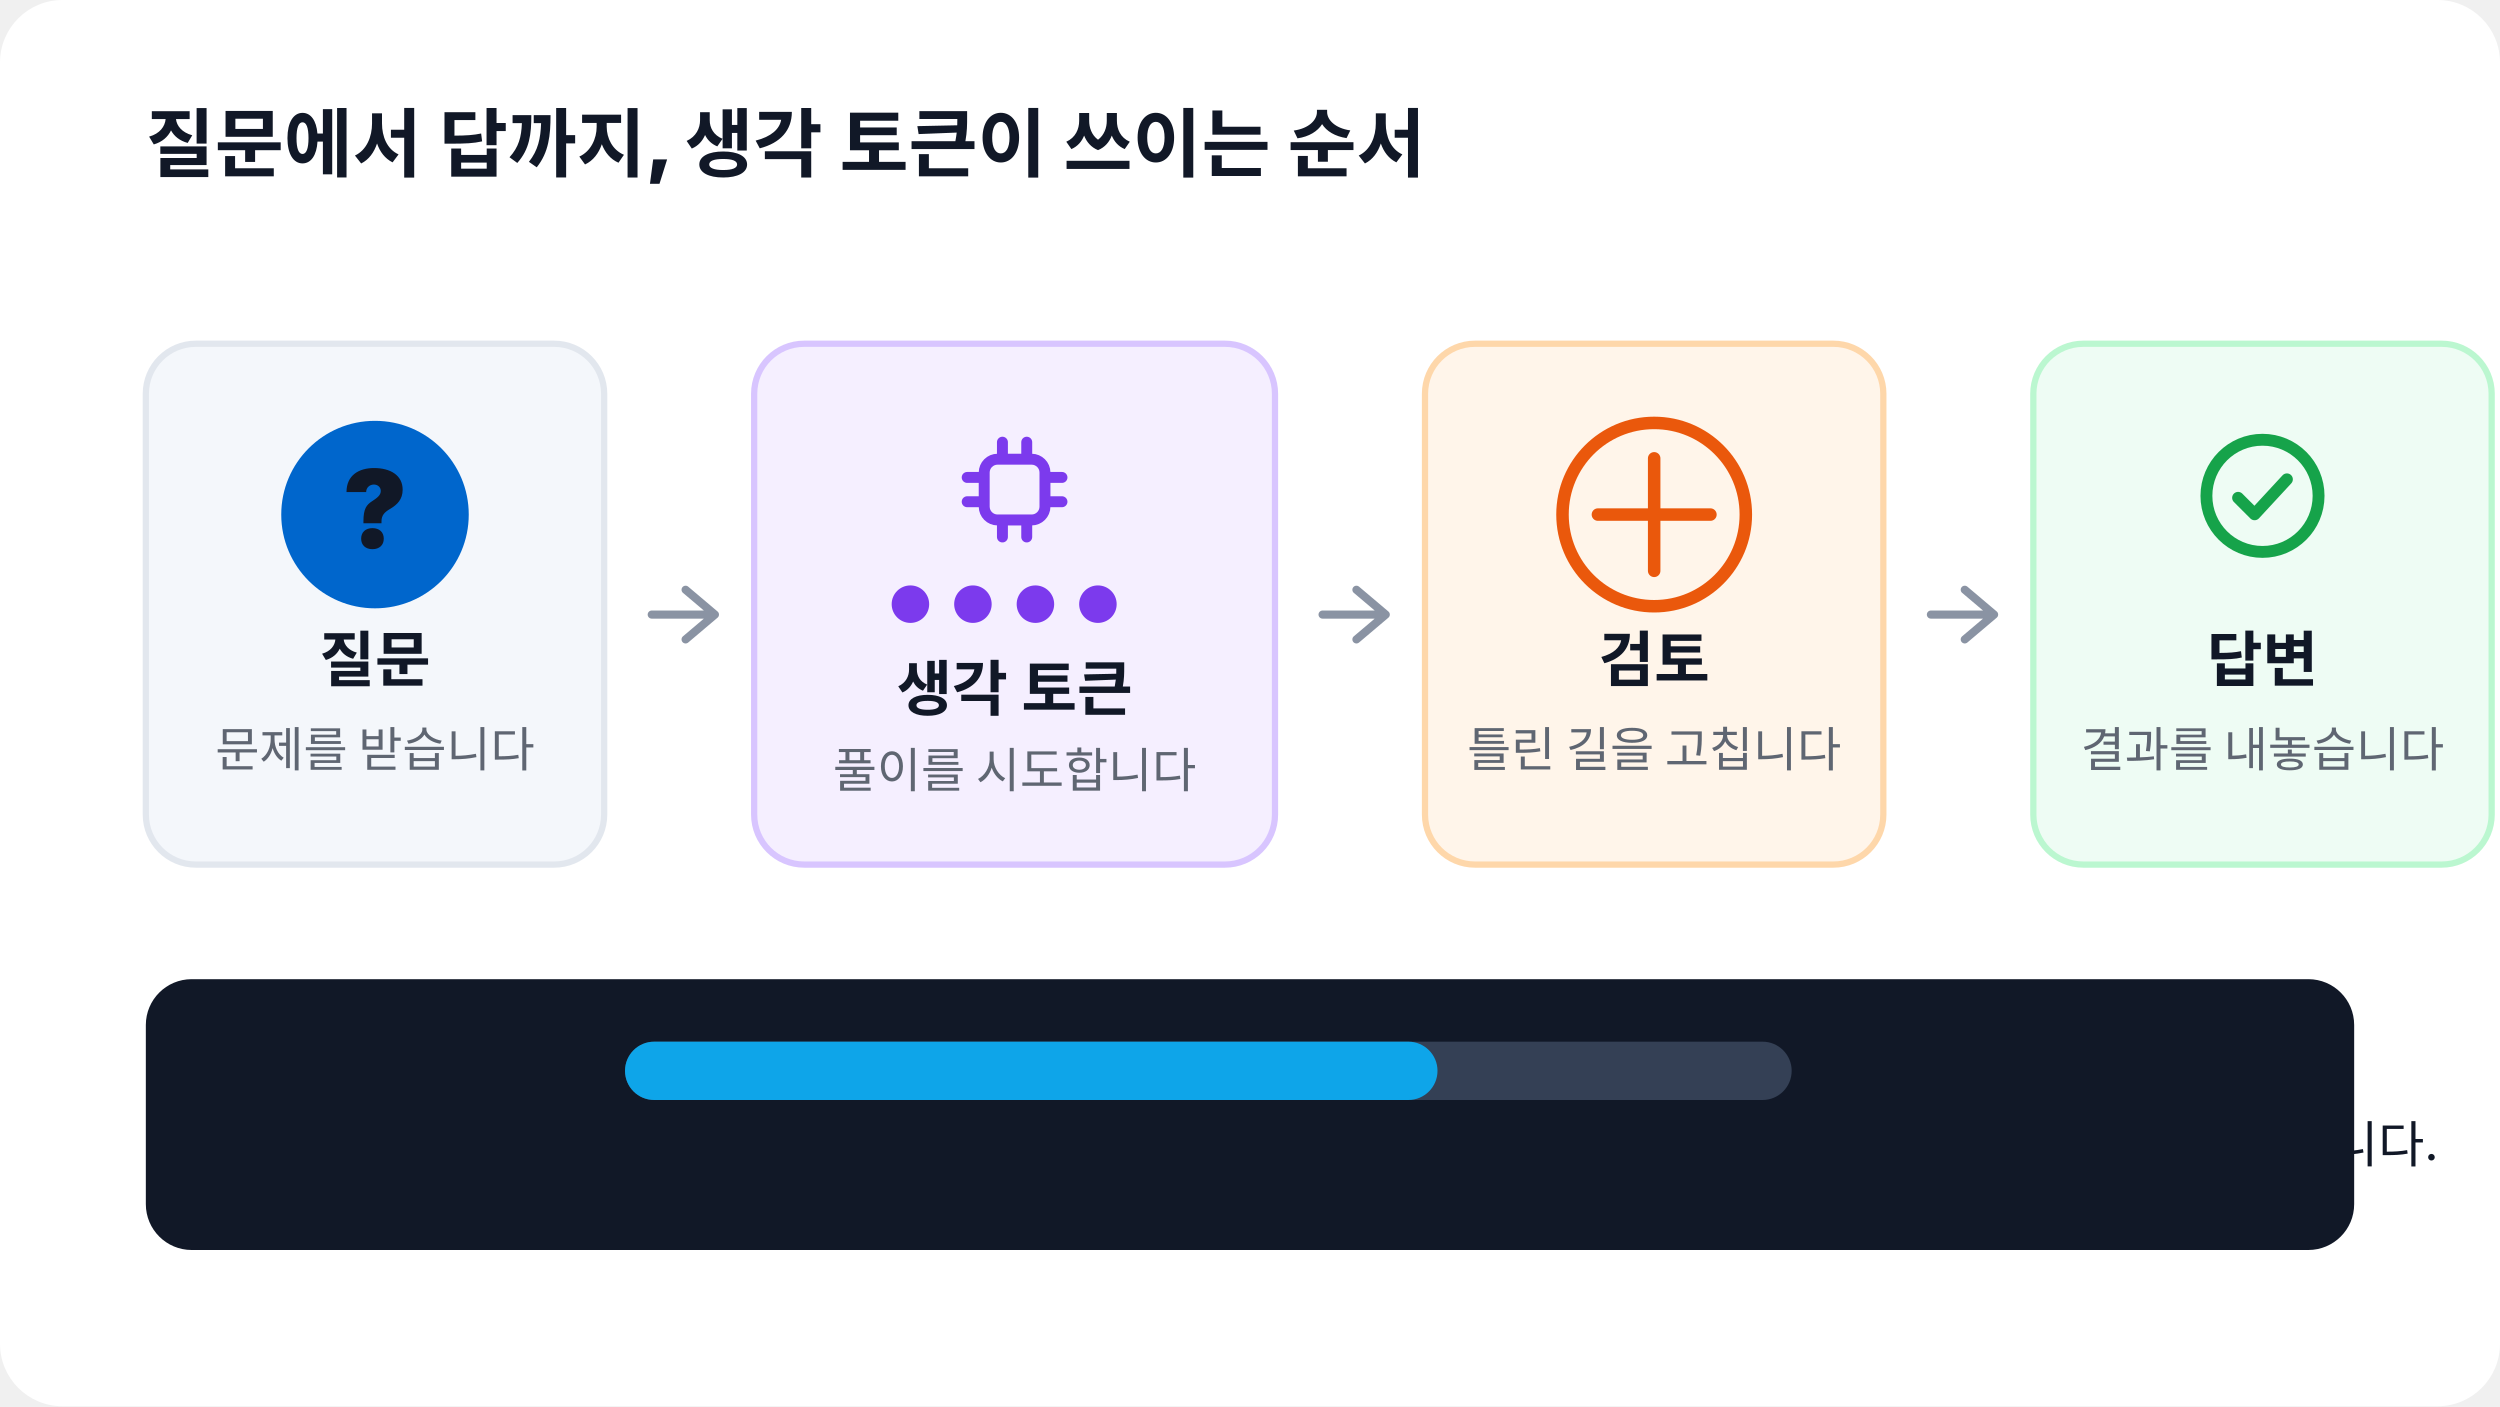
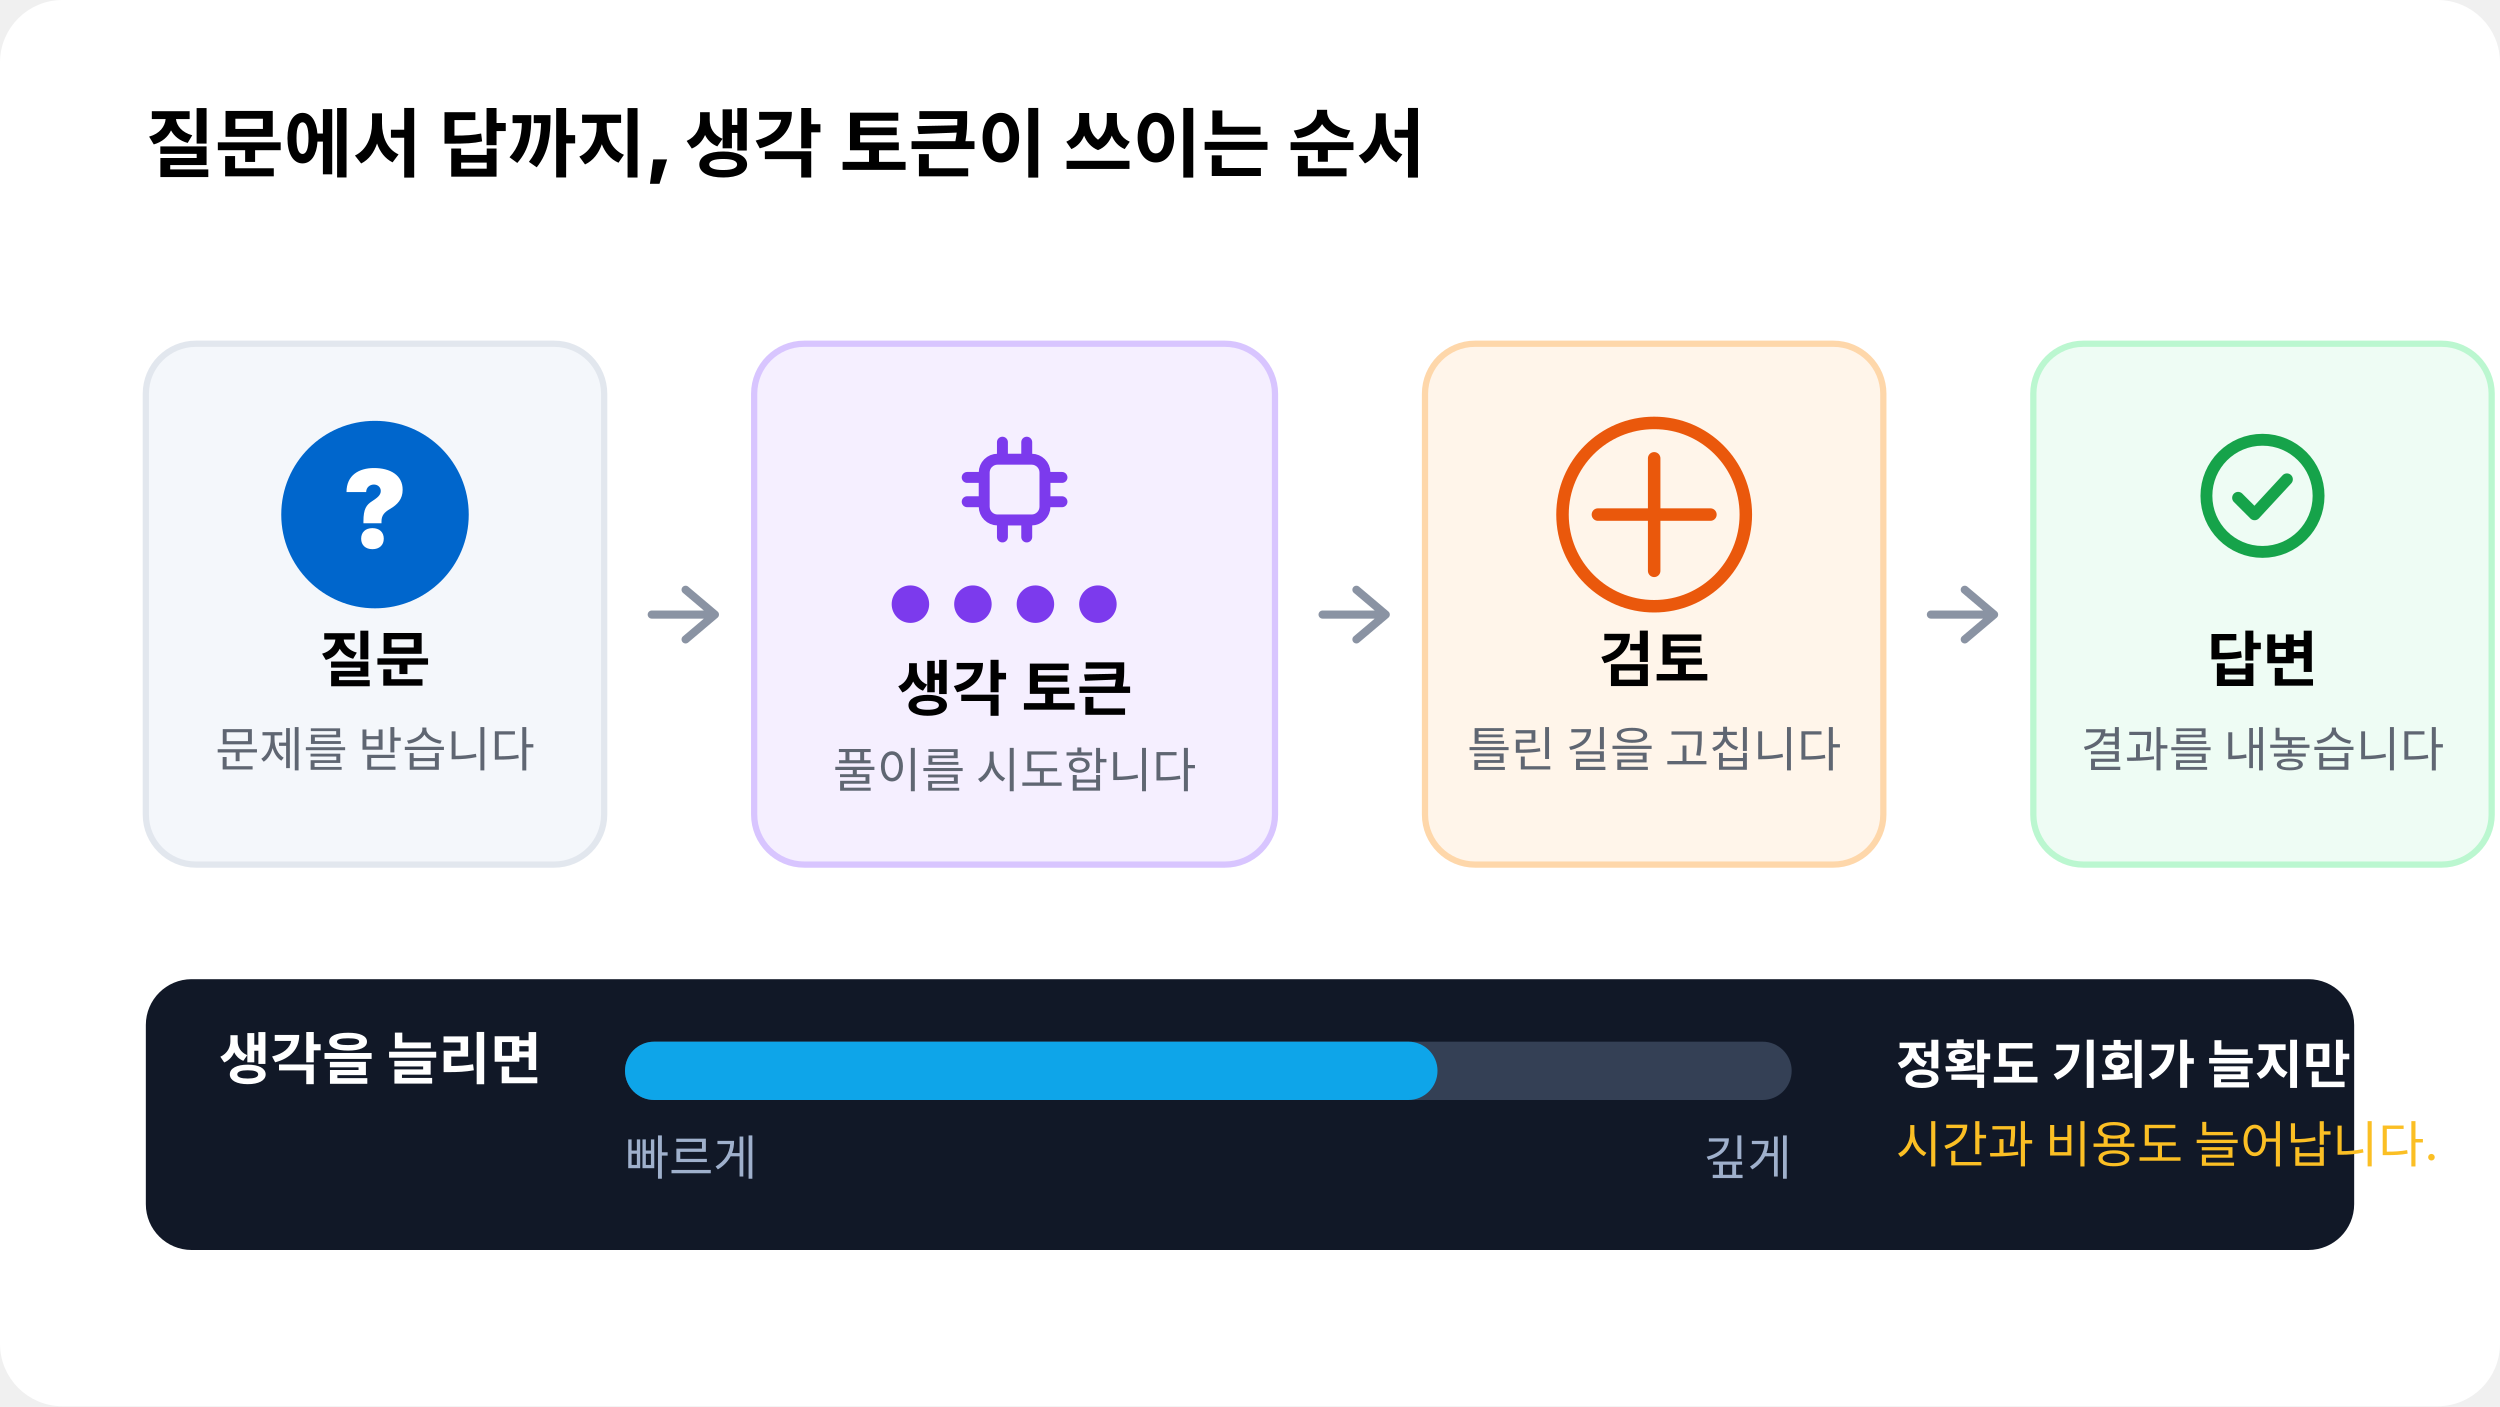
<svg xmlns="http://www.w3.org/2000/svg" viewBox="0 0 1200 675" role="img" aria-labelledby="title desc">
  <defs>
    <symbol id="chip" viewBox="0 0 24 24">
      <rect x="7" y="7" width="10" height="10" rx="2.2" />
      <path d="M10 4.2v2.6M14 4.2v2.6M10 17.2v2.6M14 17.2v2.6M4.2 10h2.6M4.2 14h2.6M17.2 10h2.6M17.2 14h2.6" />
    </symbol>
    <symbol id="check" viewBox="0 0 24 24">
      <circle cx="12" cy="12" r="8.5" />
      <path d="m8.3 12.3 2.5 2.5 4.9-5.3" />
    </symbol>
    <symbol id="arrow" viewBox="0 0 24 24">
      <path d="M5 12h13M12.5 6.5 19 12l-6.5 5.5" />
    </symbol>
-     <style>text{font-family:-apple-system,BlinkMacSystemFont,"Pretendard","Noto Sans KR",sans-serif;fill:#111827}.title{font-size:36px;font-weight:850}.muted{fill:#5f6672}.icon{fill:none;stroke:currentColor;stroke-width:1.8;stroke-linecap:round;stroke-linejoin:round}</style>
+     <style>text{font-family:-apple-system,BlinkMacSystemFont,"Pretendard","Noto Sans KR",sans-serif}.title{font-size:36px;font-weight:850}.muted{fill:#5f6672}.icon{fill:none;stroke:currentColor;stroke-width:1.8;stroke-linecap:round;stroke-linejoin:round}</style>
  </defs>
  <rect width="1200" height="675" rx="30" fill="#fff" />
  <text x="70" y="82" class="title">질문에서 답까지, 생각 토큰이 쓰이는 순서</text>
  <g transform="translate(70 165)">
    <g>
      <rect width="220" height="250" rx="24" fill="#f4f7fb" stroke="#e2e7ee" stroke-width="3" />
      <circle cx="110" cy="82" r="45" fill="#0066cc" />
      <text x="110" y="98" text-anchor="middle" fill="#fff" font-size="52" font-weight="900">?</text>
      <text x="110" y="162" text-anchor="middle" font-size="29" font-weight="800">질문</text>
      <text x="110" y="203" text-anchor="middle" class="muted" font-size="23">문제를 받습니다</text>
    </g>
    <use href="#arrow" x="232" y="104" width="52" height="52" class="icon" color="#8a93a3" />
    <g transform="translate(292)">
      <rect width="250" height="250" rx="24" fill="#f5efff" stroke="#d8c5ff" stroke-width="3" />
      <use href="#chip" x="90" y="35" width="70" height="70" class="icon" color="#7c3aed" />
      <g fill="#7c3aed">
        <circle cx="75" cy="125" r="9" />
        <circle cx="105" cy="125" r="9" />
        <circle cx="135" cy="125" r="9" />
        <circle cx="165" cy="125" r="9" />
      </g>
      <text x="125" y="176" text-anchor="middle" font-size="29" font-weight="800">생각 토큰</text>
      <text x="125" y="213" text-anchor="middle" class="muted" font-size="23">풀이를 시도합니다</text>
    </g>
    <use href="#arrow" x="554" y="104" width="52" height="52" class="icon" color="#8a93a3" />
    <g transform="translate(614)">
      <rect width="220" height="250" rx="24" fill="#fff5ea" stroke="#fed7aa" stroke-width="3" />
      <circle cx="110" cy="82" r="44" fill="none" stroke="#ea580c" stroke-width="6" />
      <path d="M83 82h54M110 55v54" stroke="#ea580c" stroke-width="6" stroke-linecap="round" />
      <text x="110" y="162" text-anchor="middle" font-size="29" font-weight="800">검토</text>
      <text x="110" y="203" text-anchor="middle" class="muted" font-size="23">틀린 길을 고칩니다</text>
    </g>
    <use href="#arrow" x="846" y="104" width="52" height="52" class="icon" color="#8a93a3" />
    <g transform="translate(906)">
      <rect width="220" height="250" rx="24" fill="#eefcf4" stroke="#bbf7d0" stroke-width="3" />
      <use href="#check" x="72" y="35" width="76" height="76" class="icon" color="#16a34a" />
      <text x="110" y="162" text-anchor="middle" font-size="29" font-weight="800">답변</text>
      <text x="110" y="203" text-anchor="middle" class="muted" font-size="23">결과를 내놓습니다</text>
    </g>
  </g>
  <g transform="translate(70 470)">
    <rect width="1060" height="130" rx="22" fill="#111827" />
    <text x="35" y="48" fill="#fff" font-size="27" font-weight="800">생각을 늘리면</text>
    <rect x="230" y="30" width="560" height="28" rx="14" fill="#344055" />
    <rect x="230" y="30" width="390" height="28" rx="14" fill="#0ea5e9" />
    <text x="230" y="94" fill="#9fb0cc" font-size="23">빠르게</text>
    <text x="790" y="94" text-anchor="end" fill="#9fb0cc" font-size="23">깊게</text>
    <text x="840" y="50" fill="#fff" font-size="25" font-weight="750">정확도 기회가 늘지만</text>
    <text x="840" y="88" fill="#fbbf24" font-size="24">시간과 비용도 늘어납니다.</text>
  </g>
</svg>
